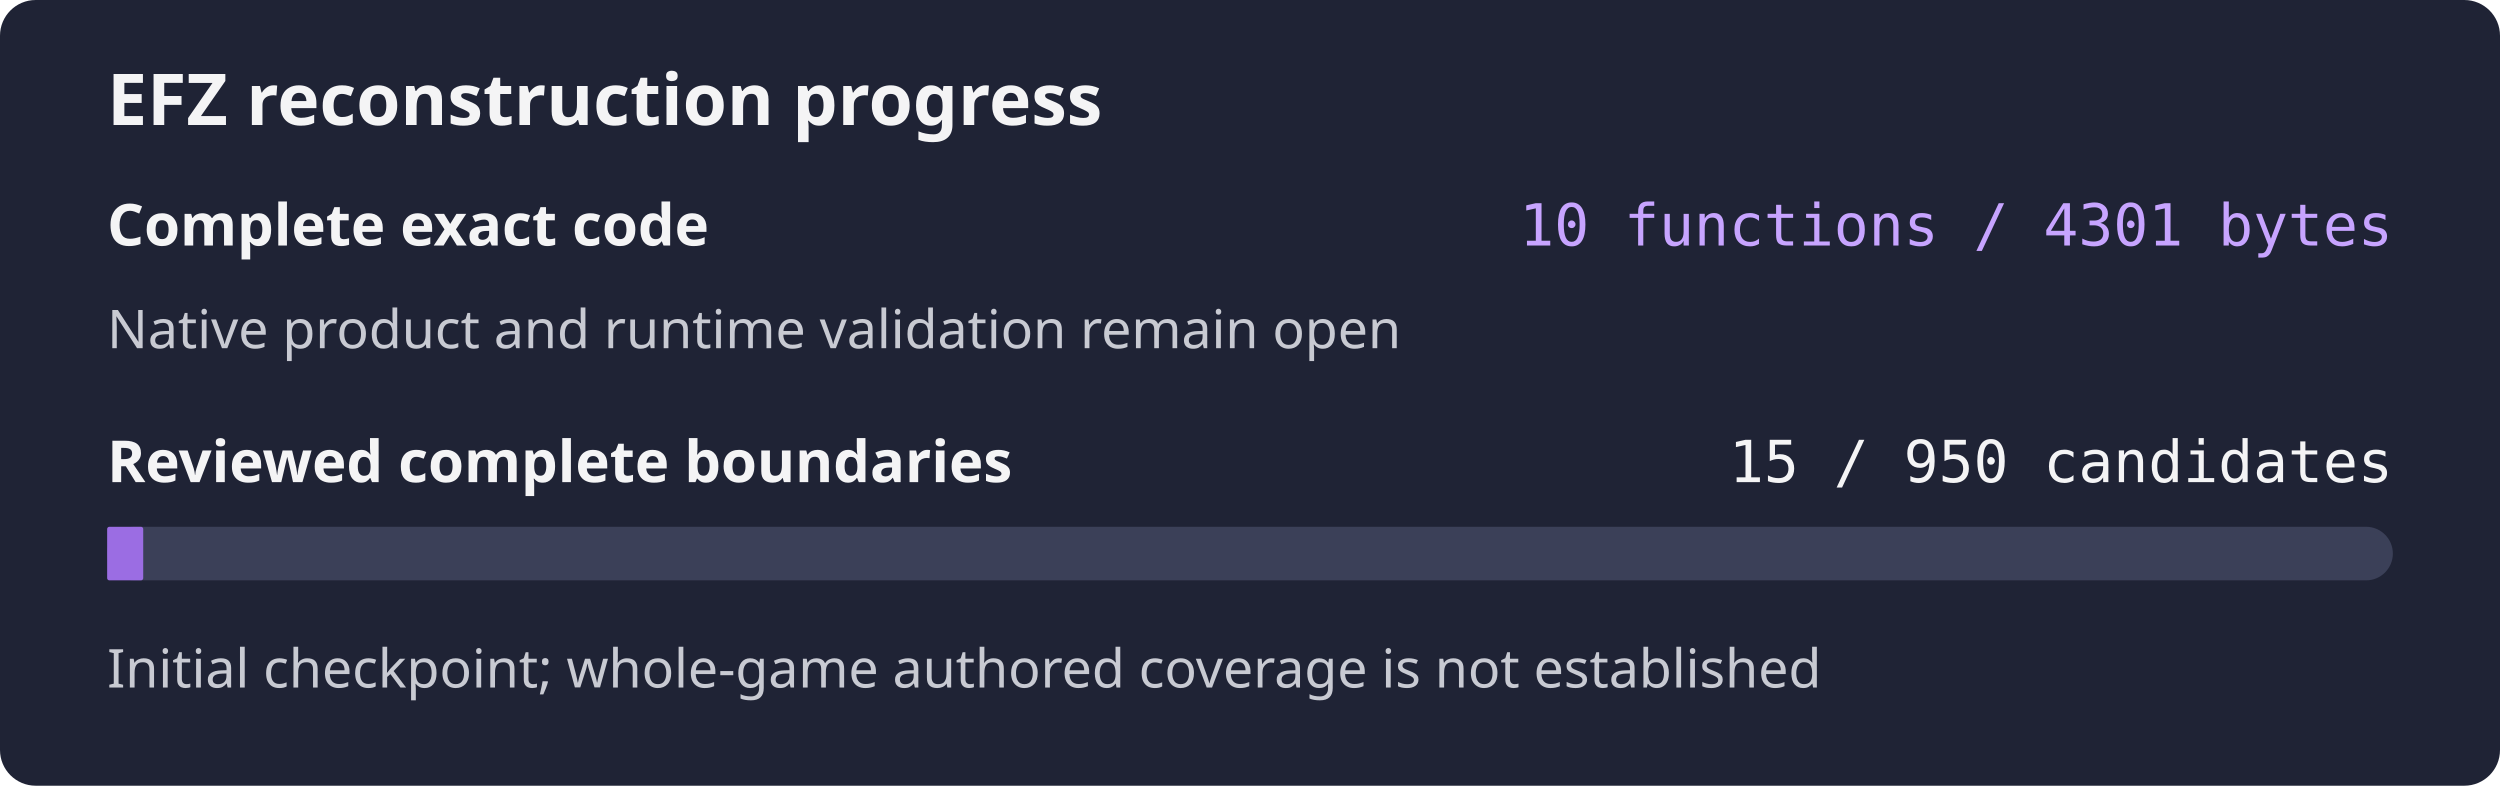
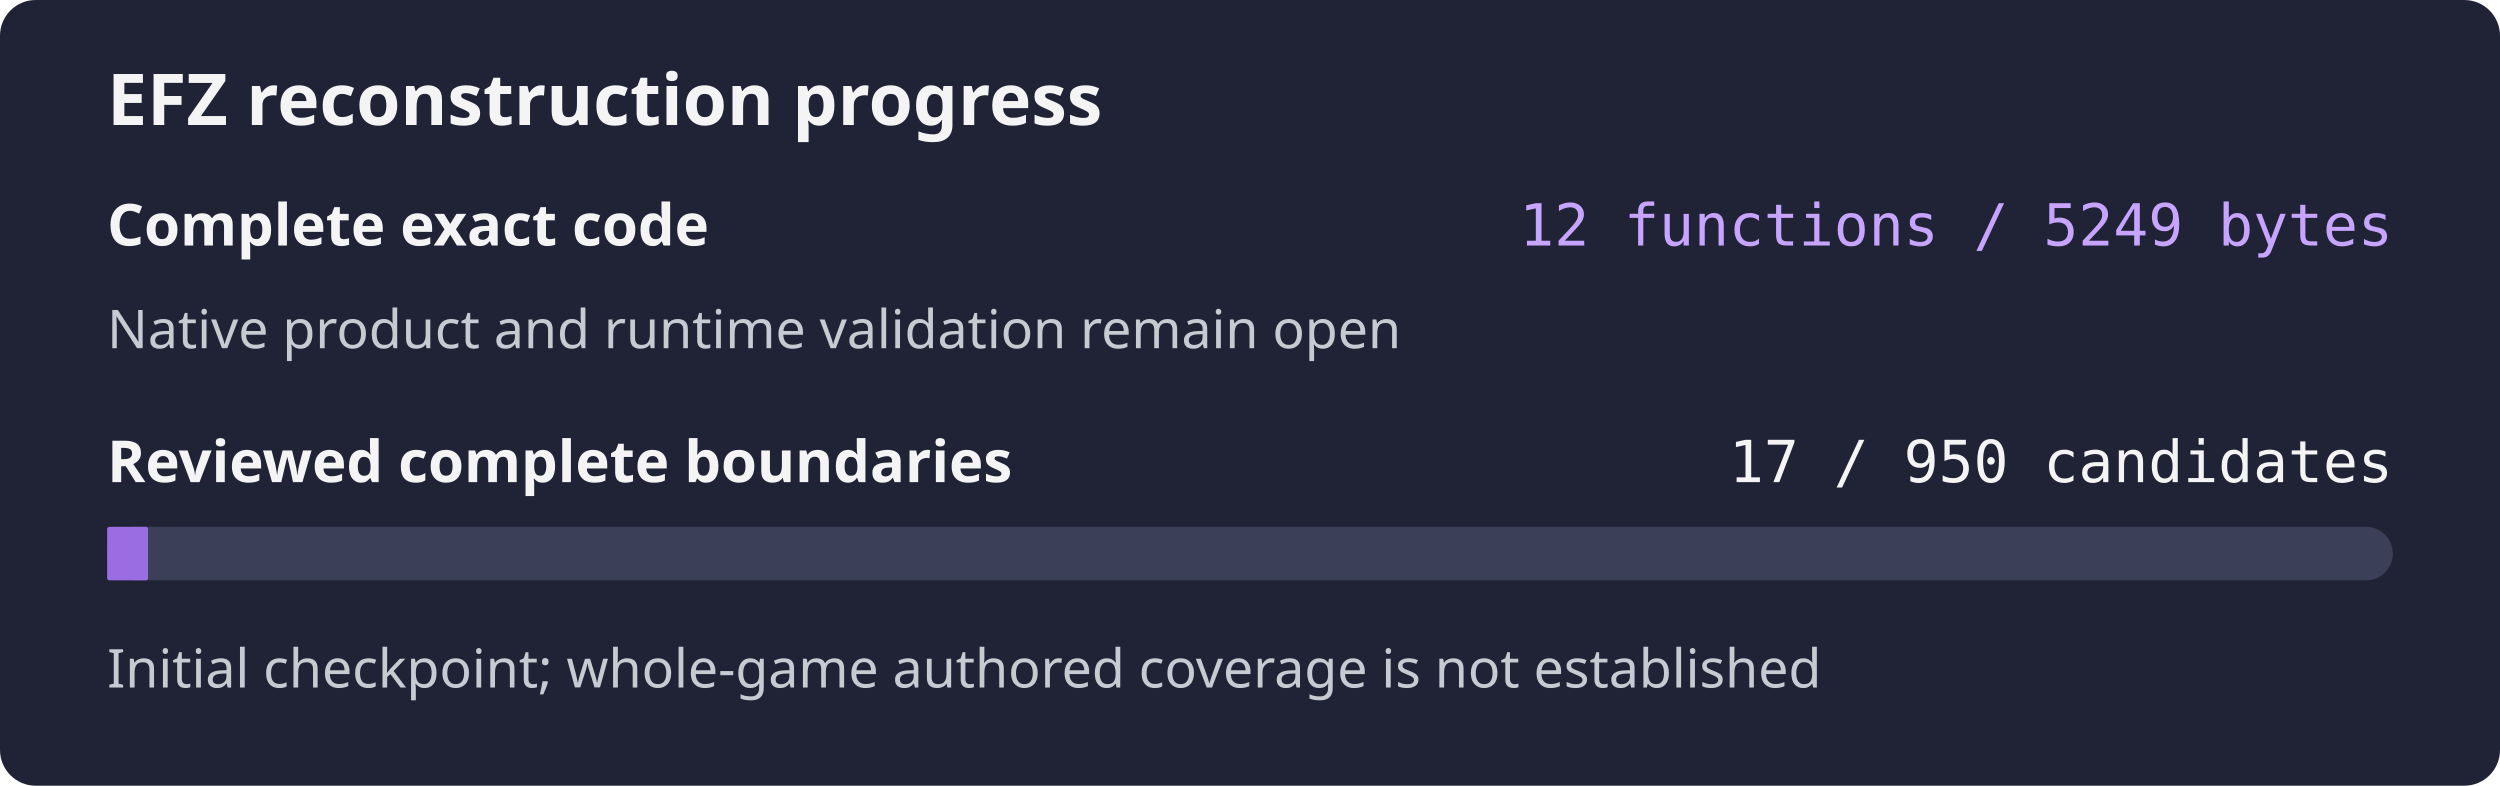
- <svg xmlns="http://www.w3.org/2000/svg" width="560" height="176" role="img" aria-label="EFZ reconstruction: 10 exact functions, 4301 exact bytes; 15 reviewed boundaries out of 950 candidates">
+ <svg xmlns="http://www.w3.org/2000/svg" width="560" height="176" role="img" aria-label="EFZ reconstruction: 12 exact functions, 5249 exact bytes; 17 reviewed boundaries out of 950 candidates">
  <rect width="560" height="176" rx="8" fill="#1f2335" />
  <text x="24" y="28" fill="#f4f4f5" font-family="sans-serif" font-size="16" font-weight="600">EFZ reconstruction progress</text>
  <text x="24" y="55" fill="#f4f4f5" font-family="sans-serif" font-size="13" font-weight="600">Complete exact code</text>
-   <text x="536" y="55" fill="#c7a4ff" text-anchor="end" font-family="monospace" font-size="13">10 functions / 4301 bytes</text>
+   <text x="536" y="55" fill="#c7a4ff" text-anchor="end" font-family="monospace" font-size="13">12 functions / 5249 bytes</text>
  <text x="24" y="78" fill="#c8cad2" font-family="sans-serif" font-size="12">Native product and runtime validation remain open</text>
  <text x="24" y="108" fill="#f4f4f5" font-family="sans-serif" font-size="13" font-weight="600">Reviewed complete boundaries</text>
-   <text x="536" y="108" fill="#f4f4f5" text-anchor="end" font-family="monospace" font-size="13">15 / 950 candidates</text>
+   <text x="536" y="108" fill="#f4f4f5" text-anchor="end" font-family="monospace" font-size="13">17 / 950 candidates</text>
  <rect x="24" y="118" width="512" height="12" rx="6" fill="#3b4058" />
-   <rect x="24" y="118" width="8.08" height="12" rx="0.5" fill="#9b6de3" />
+   <rect x="24" y="118" width="9.16" height="12" rx="0.5" fill="#9b6de3" />
  <text x="24" y="154" fill="#c8cad2" font-family="sans-serif" font-size="12">Initial checkpoint; whole-game authored coverage is not established</text>
</svg>
